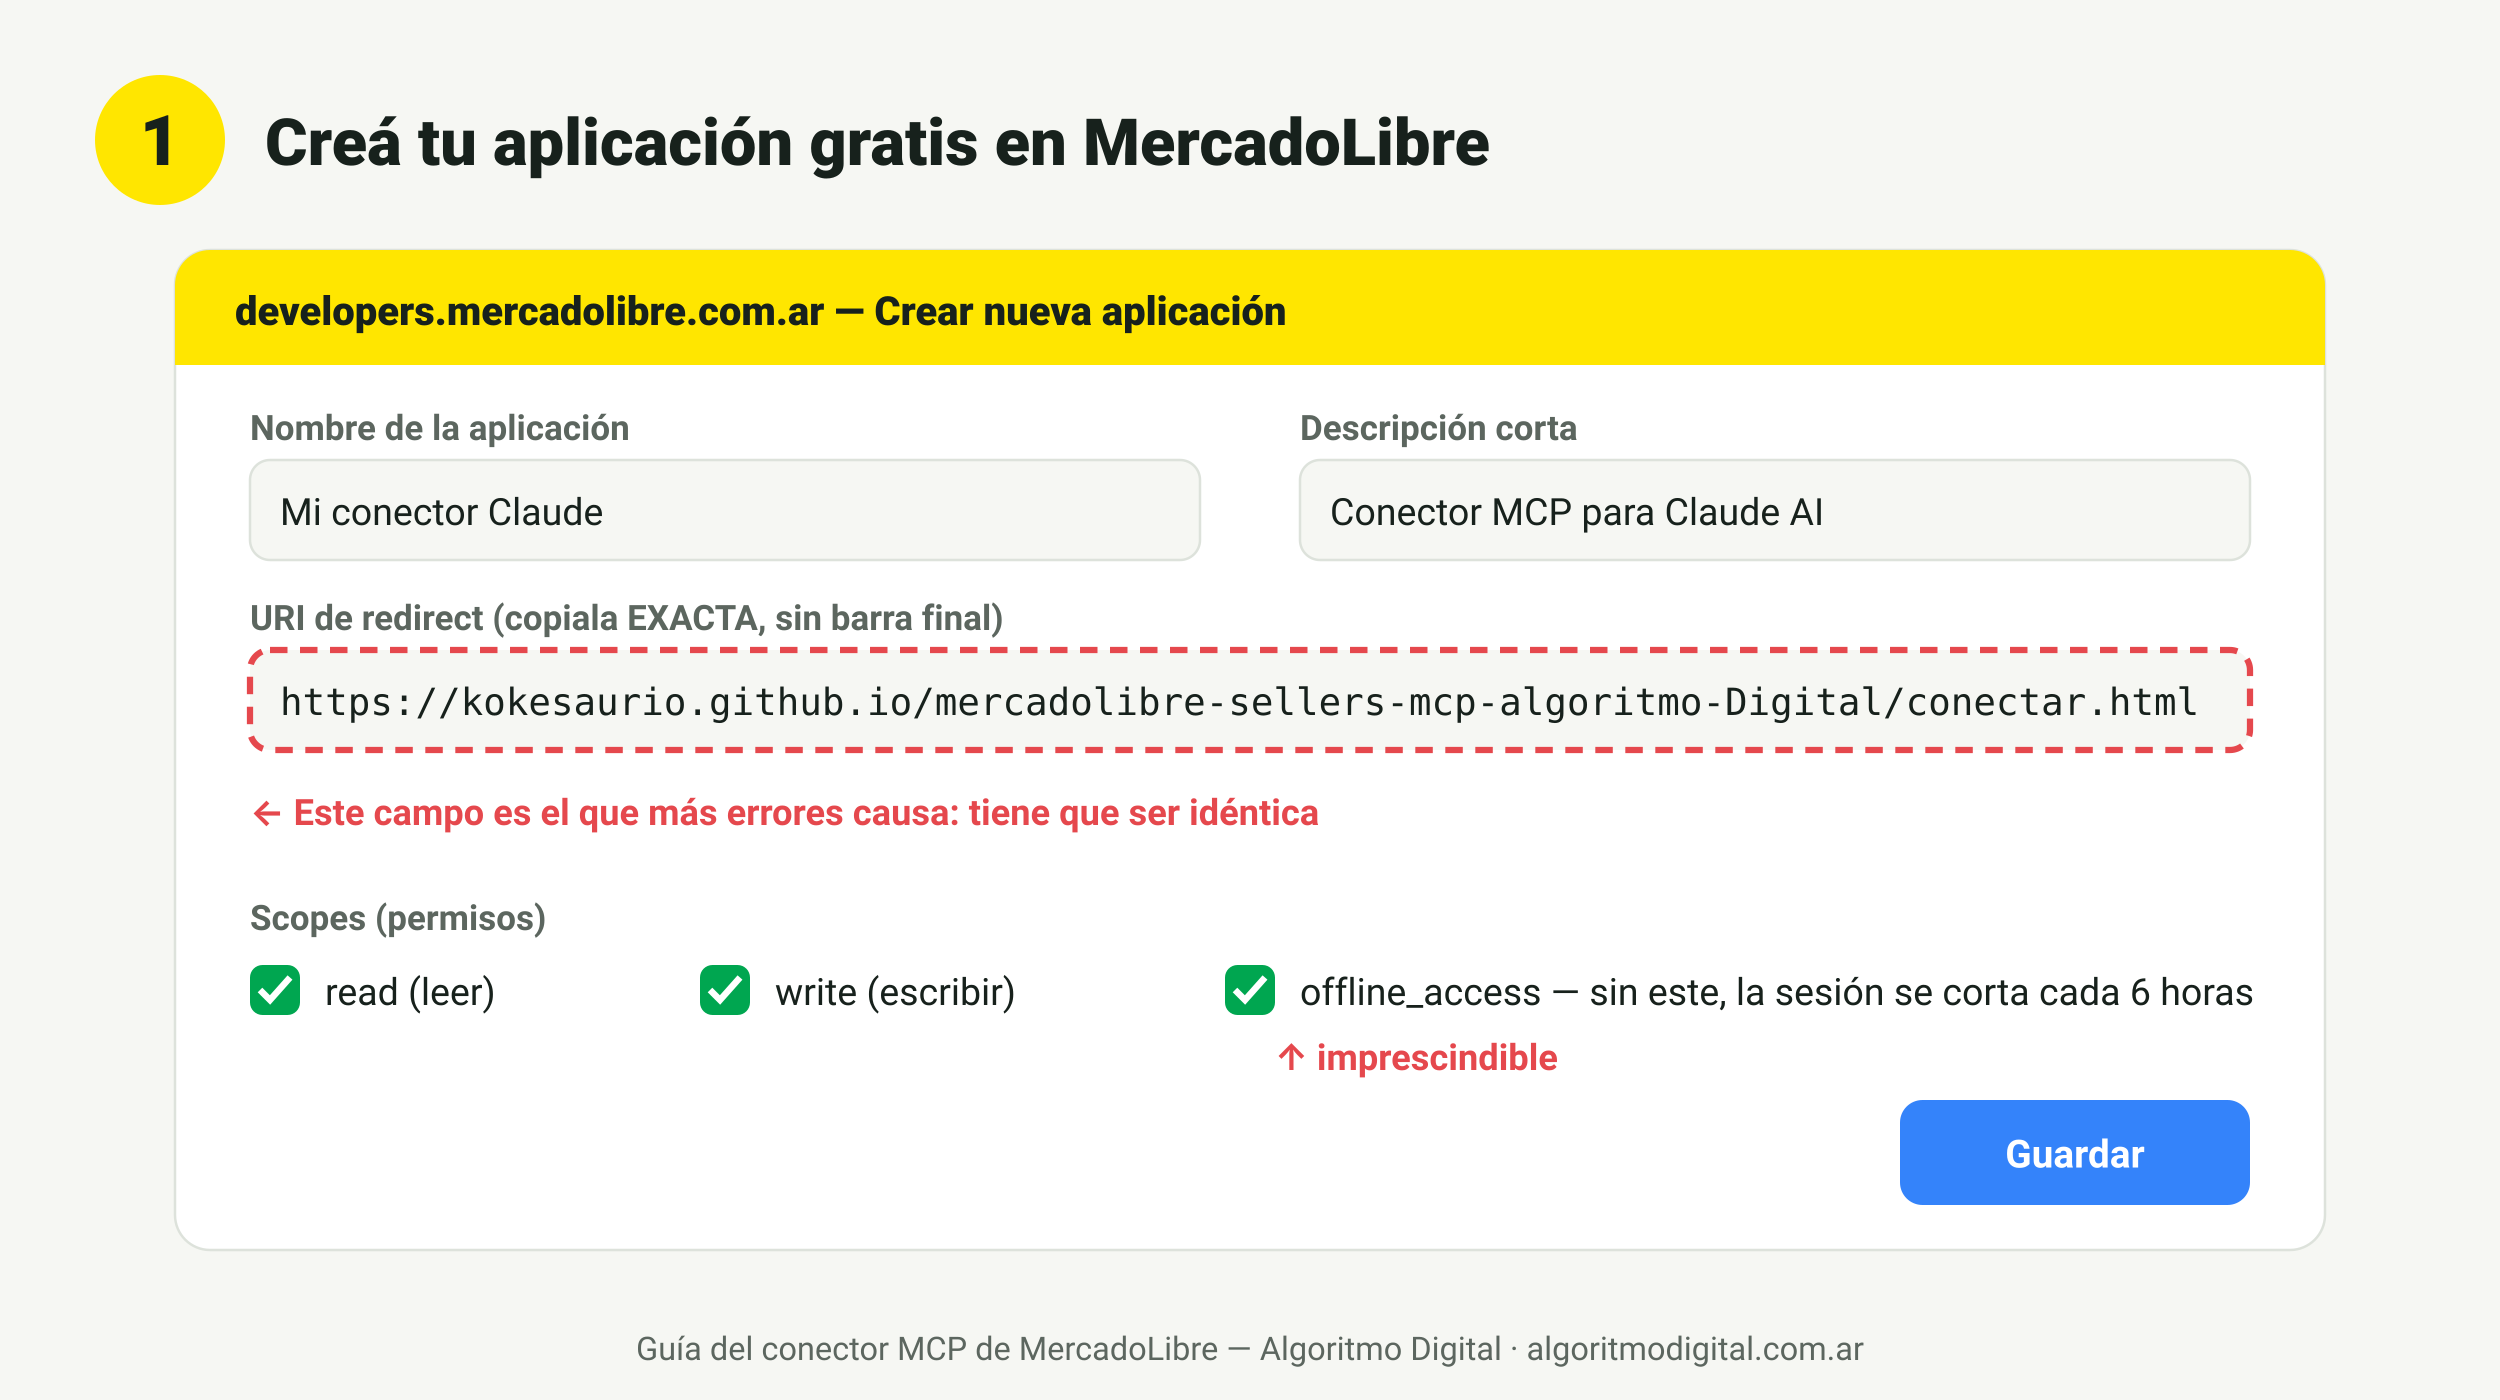
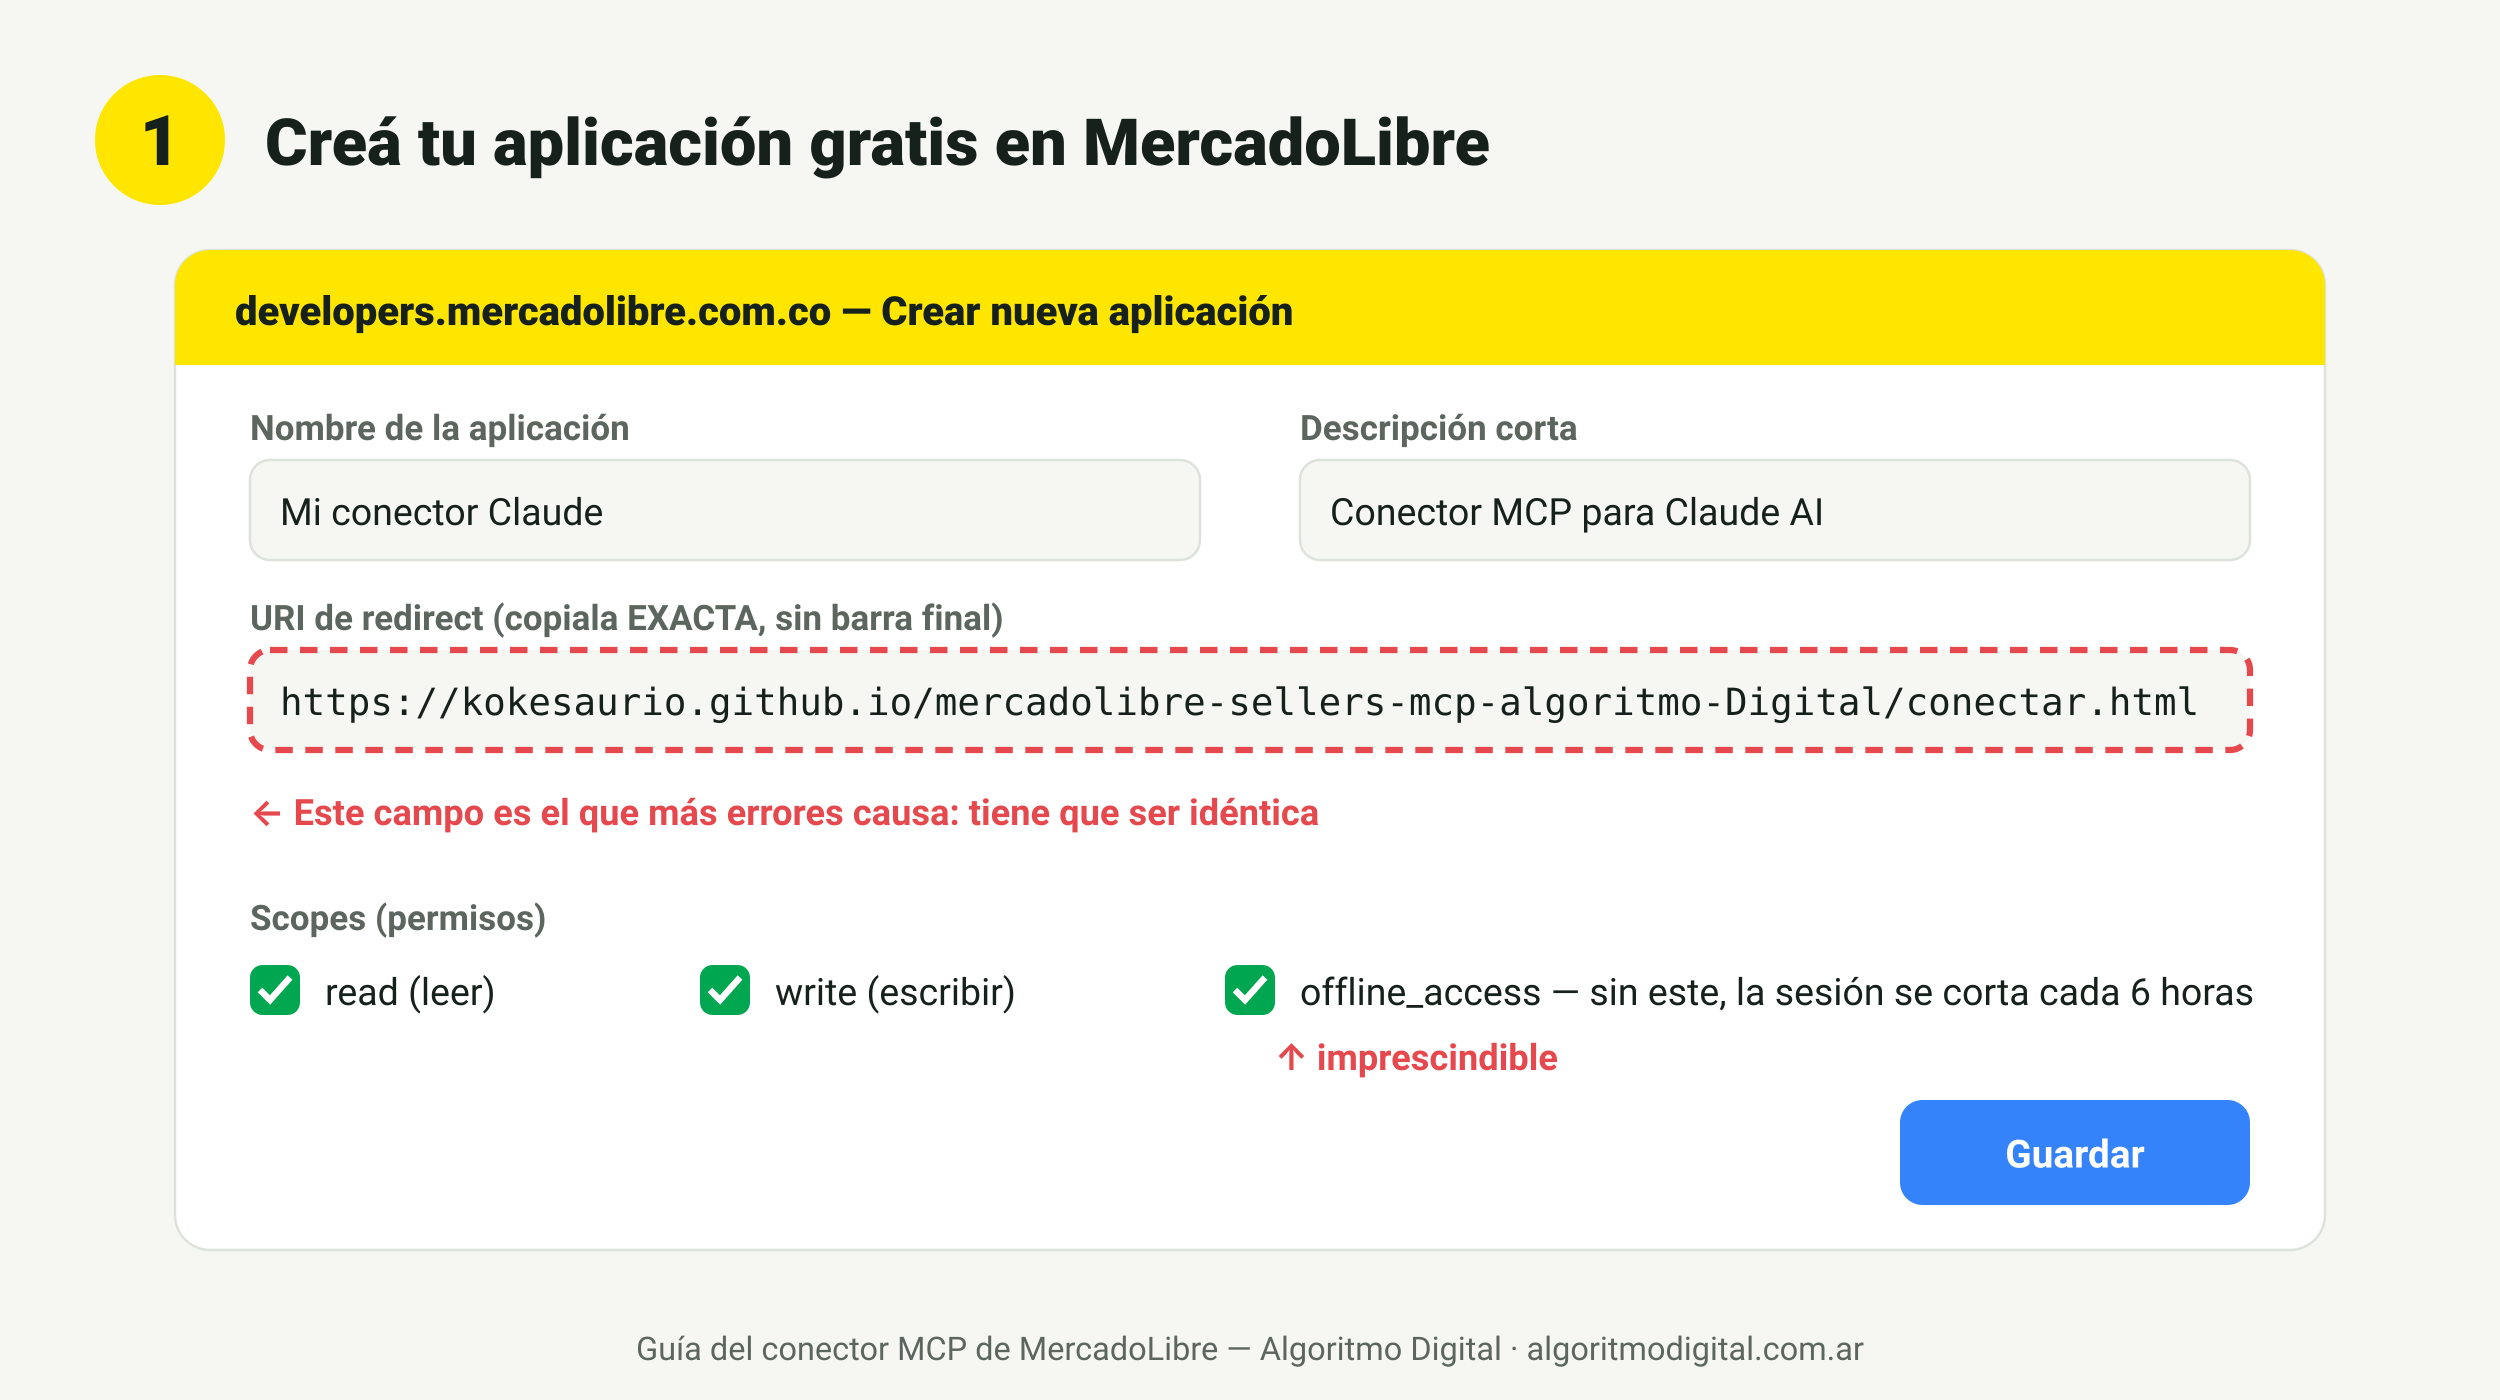
<svg xmlns="http://www.w3.org/2000/svg" viewBox="0 0 1000 560" font-family="system-ui, -apple-system, Segoe UI, Roboto, sans-serif">
  <rect width="1000" height="560" fill="#F6F7F3" />
  <circle cx="64" cy="56" r="26" fill="#FFE600" />
  <text x="64" y="66" text-anchor="middle" font-size="28" font-weight="800" fill="#17211C">1</text>
  <text x="106" y="66" font-size="26" font-weight="800" fill="#17211C">Creá tu aplicación gratis en MercadoLibre</text>
  <rect x="70" y="100" width="860" height="400" rx="14" fill="#FFFFFF" stroke="#DDE2DB" />
  <rect x="70" y="100" width="860" height="46" rx="14" fill="#FFE600" />
  <rect x="70" y="126" width="860" height="20" fill="#FFE600" />
-   <text x="94" y="130" font-size="16" font-weight="800" fill="#17211C">developers.mercadolibre.com.ar — Crear nueva aplicación</text>
+   <text x="94" y="130" font-size="16" font-weight="800" fill="#17211C">developers.mercadolibre.com.co — Crear nueva aplicación</text>
  <text x="100" y="176" font-size="14" font-weight="700" fill="#5C665F">Nombre de la aplicación</text>
  <rect x="100" y="184" width="380" height="40" rx="8" fill="#F6F7F3" stroke="#DDE2DB" />
  <text x="112" y="210" font-size="15" fill="#17211C">Mi conector Claude</text>
  <text x="520" y="176" font-size="14" font-weight="700" fill="#5C665F">Descripción corta</text>
  <rect x="520" y="184" width="380" height="40" rx="8" fill="#F6F7F3" stroke="#DDE2DB" />
  <text x="532" y="210" font-size="15" fill="#17211C">Conector MCP para Claude AI</text>
  <text x="100" y="252" font-size="14" font-weight="700" fill="#5C665F">URI de redirect  (copiala EXACTA, sin barra final)</text>
  <rect x="100" y="260" width="800" height="40" rx="8" fill="#F6F7F3" stroke="#E5484D" stroke-width="2.5" stroke-dasharray="7 5" />
  <text x="112" y="286" font-size="15" fill="#17211C" font-family="ui-monospace, Consolas, monospace">https://kokesaurio.github.io/mercadolibre-sellers-mcp-algoritmo-Digital/conectar.html</text>
  <text x="100" y="330" text-anchor="start" font-size="14.5" font-weight="700" fill="#E5484D">← Este campo es el que más errores causa: tiene que ser idéntica</text>
  <text x="100" y="372" font-size="14" font-weight="700" fill="#5C665F">Scopes (permisos)</text>
  <rect x="100" y="386" width="20" height="20" rx="5" fill="#00A650" />
  <path d="M 104 396 l 4 4 l 8 -9" stroke="white" stroke-width="2.6" fill="none" />
  <text x="130" y="402" font-size="15" fill="#17211C">read (leer)</text>
  <rect x="280" y="386" width="20" height="20" rx="5" fill="#00A650" />
  <path d="M 284 396 l 4 4 l 8 -9" stroke="white" stroke-width="2.6" fill="none" />
  <text x="310" y="402" font-size="15" fill="#17211C">write (escribir)</text>
  <rect x="490" y="386" width="20" height="20" rx="5" fill="#00A650" />
  <path d="M 494 396 l 4 4 l 8 -9" stroke="white" stroke-width="2.6" fill="none" />
  <text x="520" y="402" font-size="15" fill="#17211C">offline_access — sin este, la sesión se corta cada 6 horas</text>
  <text x="510" y="428" text-anchor="start" font-size="14.5" font-weight="700" fill="#E5484D">↑ imprescindible</text>
  <rect x="760" y="440" width="140" height="42" rx="9" fill="#3483FA" />
  <text x="830.0" y="467" text-anchor="middle" font-size="15.5" font-weight="700" fill="white">Guardar</text>
  <text x="500" y="544" text-anchor="middle" font-size="13" fill="#5C665F">Guía del conector MCP de MercadoLibre — Algoritmo Digital · algoritmodigital.com.ar</text>
</svg>
